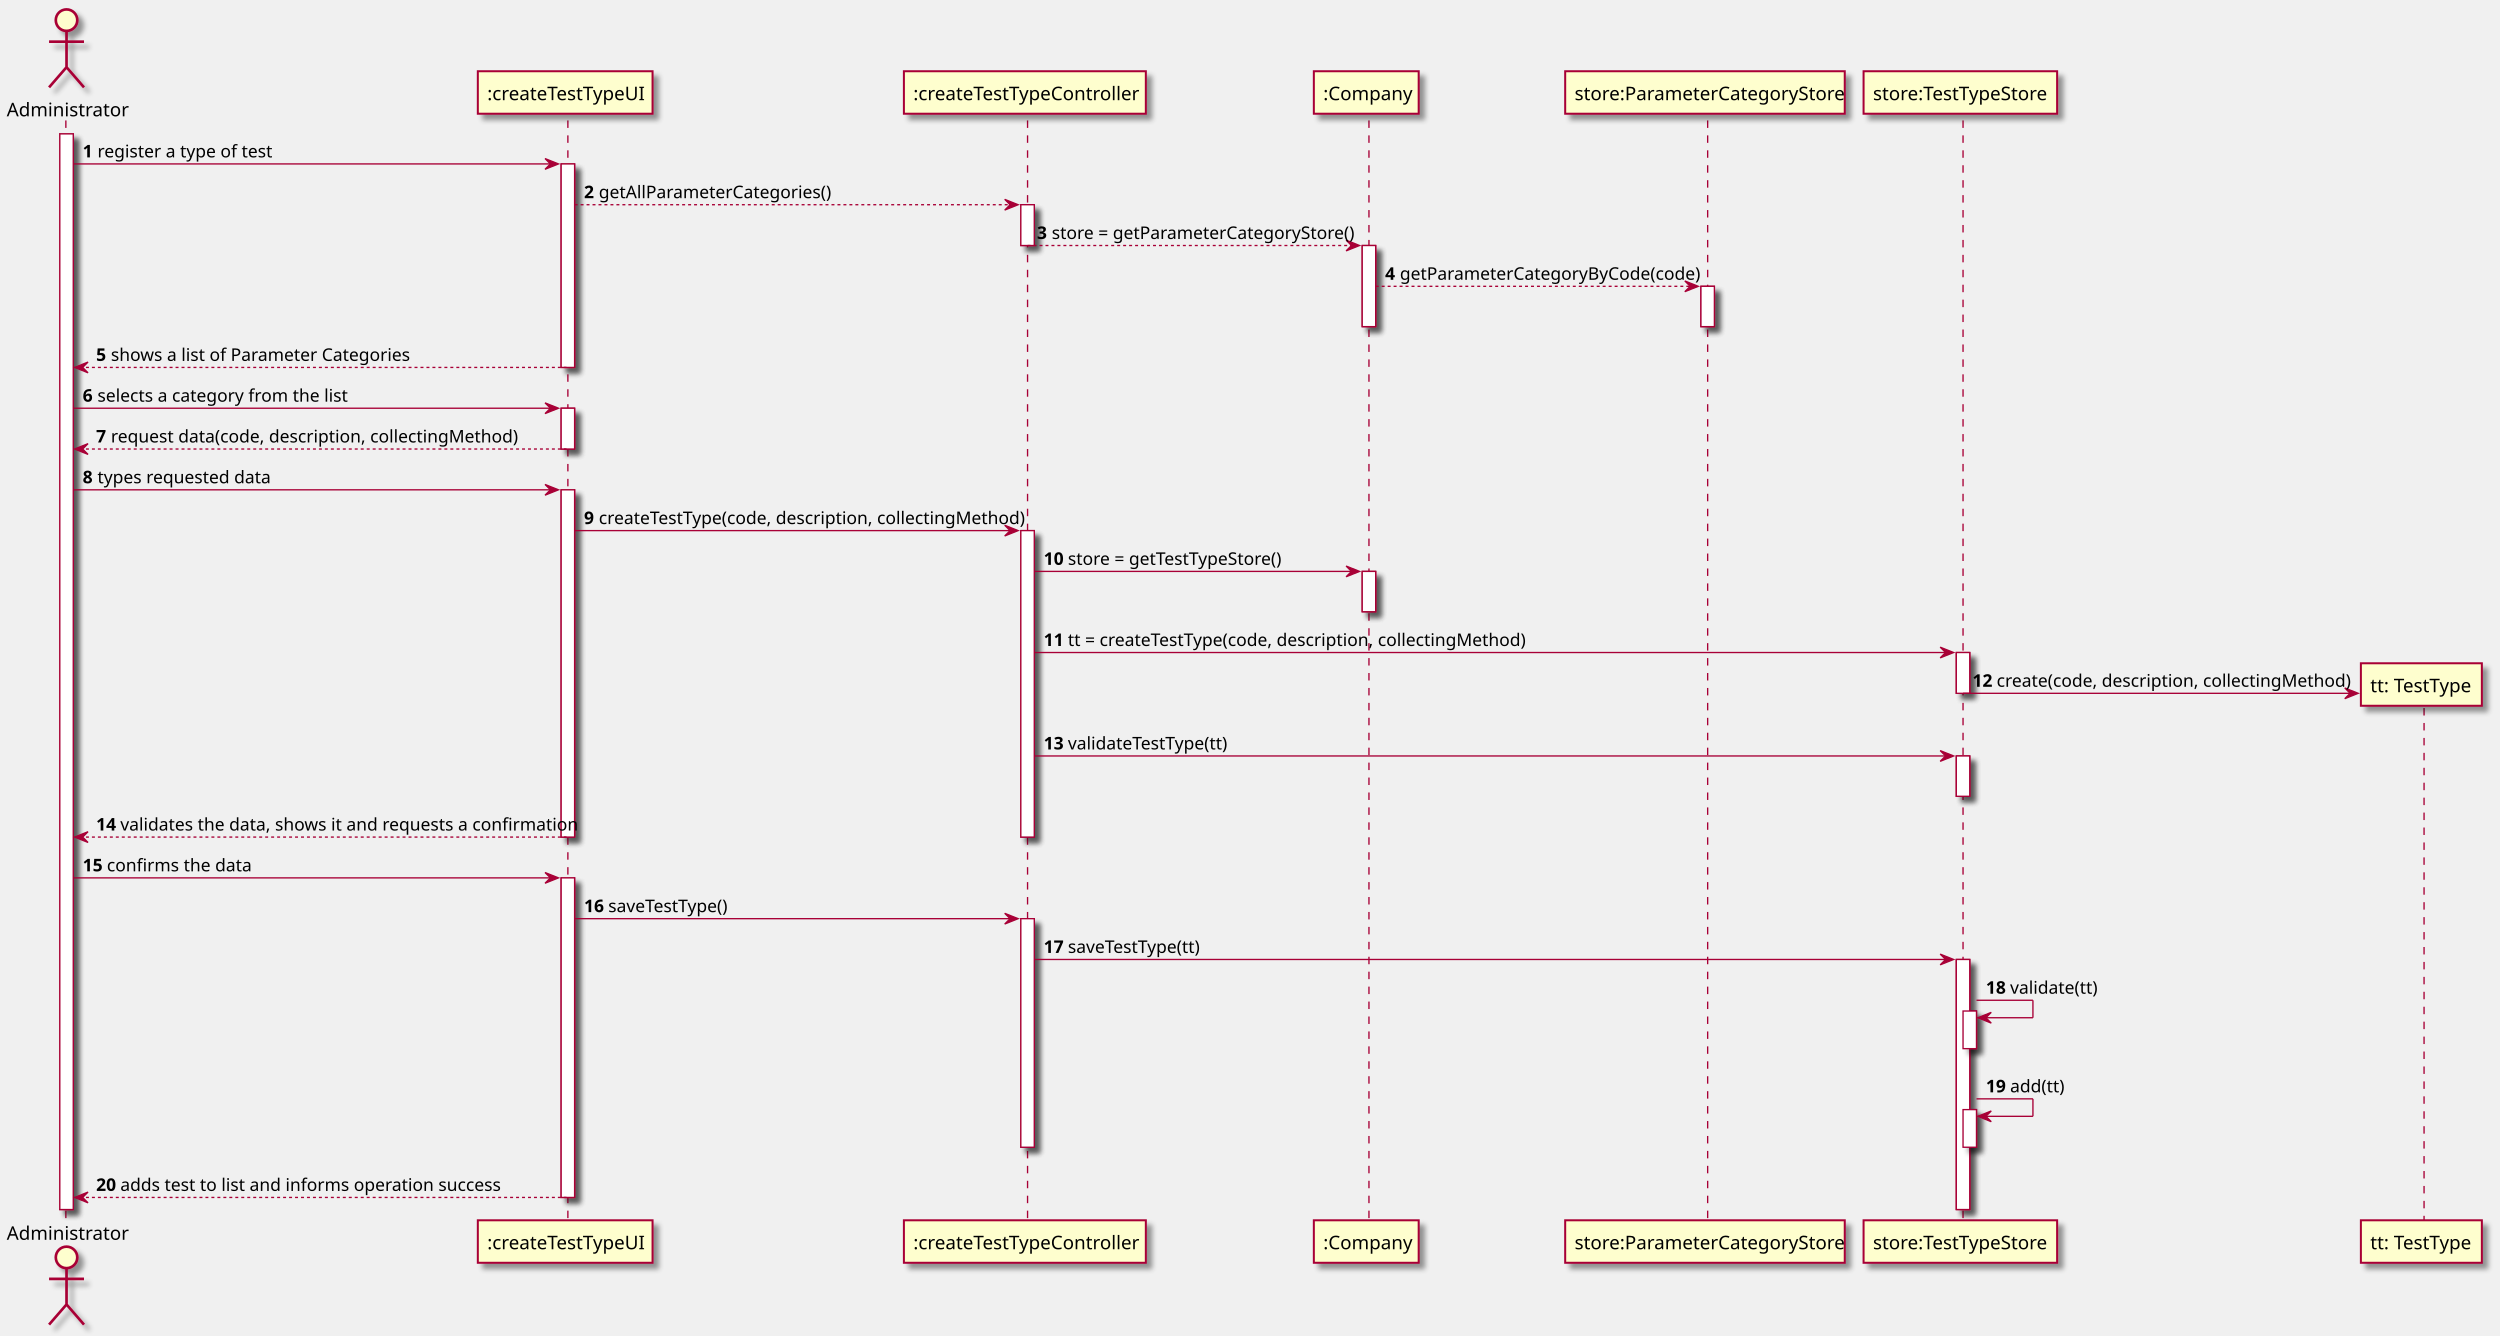
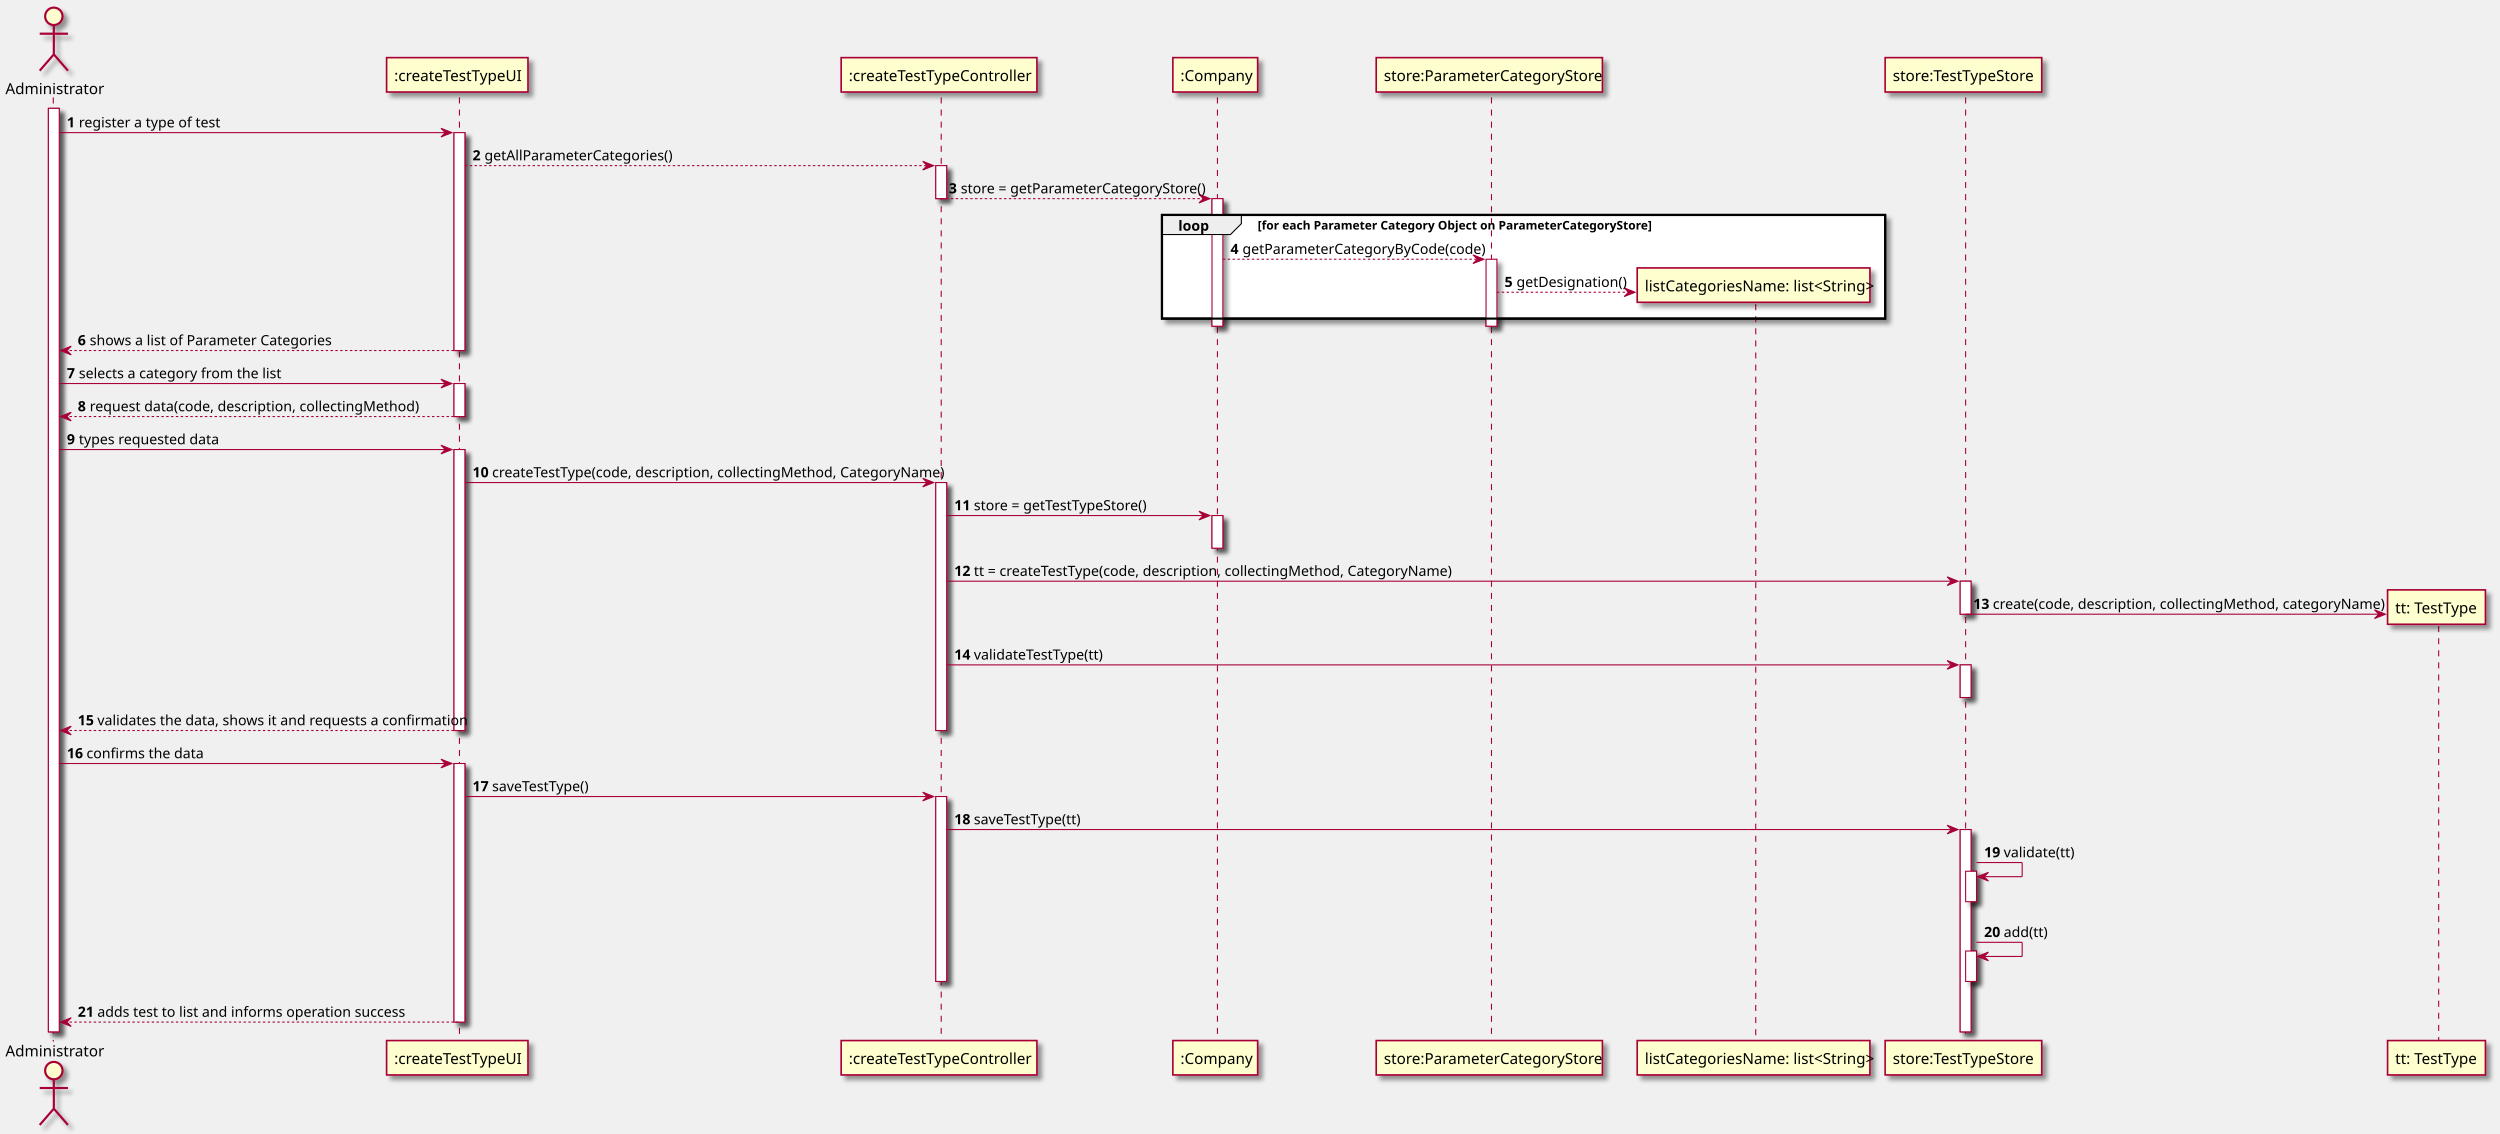
- <svg xmlns="http://www.w3.org/2000/svg" contentScriptType="application/ecmascript" contentStyleType="text/css" height="894.6px" preserveAspectRatio="none" style="width:1674px;height:894px;" version="1.1" viewBox="0 0 1674 894" width="1674px" zoomAndPan="magnify">
+ <svg xmlns="http://www.w3.org/2000/svg" contentScriptType="application/ecmascript" contentStyleType="text/css" height="938.7px" preserveAspectRatio="none" style="width:2069px;height:938px;" version="1.1" viewBox="0 0 2069 938" width="2069.1px" zoomAndPan="magnify">
  <defs>
-     <filter height="300%" id="f1lamy1l7gx9t" width="300%" x="-1" y="-1">
+     <filter height="300%" id="fwveb4kwh29d7" width="300%" x="-1" y="-1">
      <feGaussianBlur result="blurOut" stdDeviation="1.8" />
      <feColorMatrix in="blurOut" result="blurOut2" type="matrix" values="0 0 0 0 0 0 0 0 0 0 0 0 0 0 0 0 0 0 .4 0" />
      <feOffset dx="3.6" dy="3.6" in="blurOut2" result="blurOut3" />
      <feBlend in="SourceGraphic" in2="blurOut3" mode="normal" />
    </filter>
  </defs>
  <g>
-     <rect fill="#FFFFFF" filter="url(#f1lamy1l7gx9t)" height="720.26" style="stroke:#A80036;stroke-width:0.9;" width="9" x="40.05" y="89.648" />
-     <rect fill="#FFFFFF" filter="url(#f1lamy1l7gx9t)" height="136.266" style="stroke:#A80036;stroke-width:0.9;" width="9" x="375.75" y="109.765" />
-     <rect fill="#FFFFFF" filter="url(#f1lamy1l7gx9t)" height="27.316" style="stroke:#A80036;stroke-width:0.9;" width="9" x="375.75" y="273.347" />
-     <rect fill="#FFFFFF" filter="url(#f1lamy1l7gx9t)" height="232.53" style="stroke:#A80036;stroke-width:0.9;" width="9" x="375.75" y="327.98" />
-     <rect fill="#FFFFFF" filter="url(#f1lamy1l7gx9t)" height="213.982" style="stroke:#A80036;stroke-width:0.9;" width="9" x="375.75" y="587.827" />
-     <rect fill="#FFFFFF" filter="url(#f1lamy1l7gx9t)" height="27.316" style="stroke:#A80036;stroke-width:0.9;" width="9" x="683.55" y="137.081" />
-     <rect fill="#FFFFFF" filter="url(#f1lamy1l7gx9t)" height="205.214" style="stroke:#A80036;stroke-width:0.9;" width="9" x="683.55" y="355.296" />
-     <rect fill="#FFFFFF" filter="url(#f1lamy1l7gx9t)" height="153.049" style="stroke:#A80036;stroke-width:0.9;" width="9" x="683.55" y="615.143" />
-     <rect fill="#FFFFFF" filter="url(#f1lamy1l7gx9t)" height="54.316" style="stroke:#A80036;stroke-width:0.9;" width="9" x="912.15" y="164.398" />
-     <rect fill="#FFFFFF" filter="url(#f1lamy1l7gx9t)" height="27" style="stroke:#A80036;stroke-width:0.9;" width="9" x="912.15" y="382.613" />
-     <rect fill="#FFFFFF" filter="url(#f1lamy1l7gx9t)" height="27" style="stroke:#A80036;stroke-width:0.9;" width="9" x="1138.95" y="191.714" />
-     <rect fill="#FFFFFF" filter="url(#f1lamy1l7gx9t)" height="27.316" style="stroke:#A80036;stroke-width:0.9;" width="9" x="1309.95" y="436.929" />
-     <rect fill="#FFFFFF" filter="url(#f1lamy1l7gx9t)" height="27" style="stroke:#A80036;stroke-width:0.9;" width="9" x="1309.95" y="506.194" />
-     <rect fill="#FFFFFF" filter="url(#f1lamy1l7gx9t)" height="167.449" style="stroke:#A80036;stroke-width:0.9;" width="9" x="1309.95" y="642.459" />
-     <rect fill="#FFFFFF" filter="url(#f1lamy1l7gx9t)" height="25.2" style="stroke:#A80036;stroke-width:0.9;" width="9" x="1314.45" y="676.976" />
-     <rect fill="#FFFFFF" filter="url(#f1lamy1l7gx9t)" height="25.2" style="stroke:#A80036;stroke-width:0.9;" width="9" x="1314.45" y="742.992" />
-     <line style="stroke:#A80036;stroke-width:0.9;stroke-dasharray:5.0,5.0;" x1="44.1" x2="44.1" y1="80.648" y2="818.009" />
-     <line style="stroke:#A80036;stroke-width:0.9;stroke-dasharray:5.0,5.0;" x1="380.25" x2="380.25" y1="80.648" y2="818.009" />
-     <line style="stroke:#A80036;stroke-width:0.9;stroke-dasharray:5.0,5.0;" x1="688.05" x2="688.05" y1="80.648" y2="818.009" />
-     <line style="stroke:#A80036;stroke-width:0.9;stroke-dasharray:5.0,5.0;" x1="916.65" x2="916.65" y1="80.648" y2="818.009" />
-     <line style="stroke:#A80036;stroke-width:0.9;stroke-dasharray:5.0,5.0;" x1="1143.45" x2="1143.45" y1="80.648" y2="818.009" />
-     <line style="stroke:#A80036;stroke-width:0.9;stroke-dasharray:5.0,5.0;" x1="1314.45" x2="1314.45" y1="80.648" y2="818.009" />
-     <line style="stroke:#A80036;stroke-width:0.9;stroke-dasharray:5.0,5.0;" x1="1623.15" x2="1623.15" y1="474.103" y2="818.009" />
+     <rect fill="#FFFFFF" filter="url(#fwveb4kwh29d7)" height="764.325" style="stroke:#A80036;stroke-width:0.9;" width="9" x="40.05" y="89.648" />
+     <rect fill="#FFFFFF" filter="url(#fwveb4kwh29d7)" height="180.331" style="stroke:#A80036;stroke-width:0.9;" width="9" x="375.75" y="109.765" />
+     <rect fill="#FFFFFF" filter="url(#fwveb4kwh29d7)" height="27.316" style="stroke:#A80036;stroke-width:0.9;" width="9" x="375.75" y="317.412" />
+     <rect fill="#FFFFFF" filter="url(#fwveb4kwh29d7)" height="232.53" style="stroke:#A80036;stroke-width:0.9;" width="9" x="375.75" y="372.045" />
+     <rect fill="#FFFFFF" filter="url(#fwveb4kwh29d7)" height="213.982" style="stroke:#A80036;stroke-width:0.9;" width="9" x="375.75" y="631.891" />
+     <rect fill="#FFFFFF" filter="url(#fwveb4kwh29d7)" height="27.316" style="stroke:#A80036;stroke-width:0.9;" width="9" x="774.45" y="137.081" />
+     <rect fill="#FFFFFF" filter="url(#fwveb4kwh29d7)" height="205.214" style="stroke:#A80036;stroke-width:0.9;" width="9" x="774.45" y="399.361" />
+     <rect fill="#FFFFFF" filter="url(#fwveb4kwh29d7)" height="153.049" style="stroke:#A80036;stroke-width:0.9;" width="9" x="774.45" y="659.208" />
+     <rect fill="#FFFFFF" filter="url(#fwveb4kwh29d7)" height="105.581" style="stroke:#A80036;stroke-width:0.9;" width="9" x="1003.05" y="164.398" />
+     <rect fill="#FFFFFF" filter="url(#fwveb4kwh29d7)" height="27" style="stroke:#A80036;stroke-width:0.9;" width="9" x="1003.05" y="426.677" />
+     <rect fill="#FFFFFF" filter="url(#fwveb4kwh29d7)" height="55.448" style="stroke:#A80036;stroke-width:0.9;" width="9" x="1229.85" y="214.53" />
+     <rect fill="#FFFFFF" filter="url(#fwveb4kwh29d7)" height="27.316" style="stroke:#A80036;stroke-width:0.9;" width="9" x="1622.25" y="480.994" />
+     <rect fill="#FFFFFF" filter="url(#fwveb4kwh29d7)" height="27" style="stroke:#A80036;stroke-width:0.9;" width="9" x="1622.25" y="550.259" />
+     <rect fill="#FFFFFF" filter="url(#fwveb4kwh29d7)" height="167.449" style="stroke:#A80036;stroke-width:0.9;" width="9" x="1622.25" y="686.524" />
+     <rect fill="#FFFFFF" filter="url(#fwveb4kwh29d7)" height="25.2" style="stroke:#A80036;stroke-width:0.9;" width="9" x="1626.75" y="721.041" />
+     <rect fill="#FFFFFF" filter="url(#fwveb4kwh29d7)" height="25.2" style="stroke:#A80036;stroke-width:0.9;" width="9" x="1626.75" y="787.057" />
+     <rect fill="#FFFFFF" filter="url(#fwveb4kwh29d7)" height="85.781" style="stroke:#000000;stroke-width:1.8;" width="598.5" x="961.65" y="177.898" />
+     <line style="stroke:#A80036;stroke-width:0.9;stroke-dasharray:5.0,5.0;" x1="44.1" x2="44.1" y1="80.648" y2="862.073" />
+     <line style="stroke:#A80036;stroke-width:0.9;stroke-dasharray:5.0,5.0;" x1="380.25" x2="380.25" y1="80.648" y2="862.073" />
+     <line style="stroke:#A80036;stroke-width:0.9;stroke-dasharray:5.0,5.0;" x1="778.95" x2="778.95" y1="80.648" y2="862.073" />
+     <line style="stroke:#A80036;stroke-width:0.9;stroke-dasharray:5.0,5.0;" x1="1007.55" x2="1007.55" y1="80.648" y2="862.073" />
+     <line style="stroke:#A80036;stroke-width:0.9;stroke-dasharray:5.0,5.0;" x1="1234.35" x2="1234.35" y1="80.648" y2="862.073" />
+     <line style="stroke:#A80036;stroke-width:0.9;stroke-dasharray:5.0,5.0;" x1="1453.05" x2="1453.05" y1="251.705" y2="862.073" />
+     <line style="stroke:#A80036;stroke-width:0.9;stroke-dasharray:5.0,5.0;" x1="1626.75" x2="1626.75" y1="80.648" y2="862.073" />
+     <line style="stroke:#A80036;stroke-width:0.9;stroke-dasharray:5.0,5.0;" x1="2018.25" x2="2018.25" y1="518.168" y2="862.073" />
    <text fill="#000000" font-family="sans-serif" font-size="12.6" lengthAdjust="spacing" textLength="74.7" x="4.5" y="77.88">Administrator</text>
-     <ellipse cx="44.55" cy="13.5" fill="#FEFECE" filter="url(#f1lamy1l7gx9t)" rx="7.2" ry="7.2" style="stroke:#A80036;stroke-width:1.8;" />
-     <path d="M44.55,20.7 L44.55,45 M32.85,27.9 L56.25,27.9 M44.55,45 L32.85,58.5 M44.55,45 L56.25,58.5 " fill="none" filter="url(#f1lamy1l7gx9t)" style="stroke:#A80036;stroke-width:1.8;" />
-     <text fill="#000000" font-family="sans-serif" font-size="12.6" lengthAdjust="spacing" textLength="74.7" x="4.5" y="830.188">Administrator</text>
-     <ellipse cx="44.55" cy="841.957" fill="#FEFECE" filter="url(#f1lamy1l7gx9t)" rx="7.2" ry="7.2" style="stroke:#A80036;stroke-width:1.8;" />
-     <path d="M44.55,849.157 L44.55,873.457 M32.85,856.357 L56.25,856.357 M44.55,873.457 L32.85,886.957 M44.55,873.457 L56.25,886.957 " fill="none" filter="url(#f1lamy1l7gx9t)" style="stroke:#A80036;stroke-width:1.8;" />
-     <rect fill="#FEFECE" filter="url(#f1lamy1l7gx9t)" height="28.448" style="stroke:#A80036;stroke-width:1.35;" width="117" x="319.95" y="47.7" />
+     <ellipse cx="44.55" cy="13.5" fill="#FEFECE" filter="url(#fwveb4kwh29d7)" rx="7.2" ry="7.2" style="stroke:#A80036;stroke-width:1.8;" />
+     <path d="M44.55,20.7 L44.55,45 M32.85,27.9 L56.25,27.9 M44.55,45 L32.85,58.5 M44.55,45 L56.25,58.5 " fill="none" filter="url(#fwveb4kwh29d7)" style="stroke:#A80036;stroke-width:1.8;" />
+     <text fill="#000000" font-family="sans-serif" font-size="12.6" lengthAdjust="spacing" textLength="74.7" x="4.5" y="874.253">Administrator</text>
+     <ellipse cx="44.55" cy="886.022" fill="#FEFECE" filter="url(#fwveb4kwh29d7)" rx="7.2" ry="7.2" style="stroke:#A80036;stroke-width:1.8;" />
+     <path d="M44.55,893.222 L44.55,917.522 M32.85,900.422 L56.25,900.422 M44.55,917.522 L32.85,931.022 M44.55,917.522 L56.25,931.022 " fill="none" filter="url(#fwveb4kwh29d7)" style="stroke:#A80036;stroke-width:1.8;" />
+     <rect fill="#FEFECE" filter="url(#fwveb4kwh29d7)" height="28.448" style="stroke:#A80036;stroke-width:1.35;" width="117" x="319.95" y="47.7" />
    <text fill="#000000" font-family="sans-serif" font-size="12.6" lengthAdjust="spacing" textLength="104.4" x="326.25" y="67.08">:createTestTypeUI</text>
-     <rect fill="#FEFECE" filter="url(#f1lamy1l7gx9t)" height="28.448" style="stroke:#A80036;stroke-width:1.35;" width="117" x="319.95" y="817.109" />
-     <text fill="#000000" font-family="sans-serif" font-size="12.6" lengthAdjust="spacing" textLength="104.4" x="326.25" y="836.489">:createTestTypeUI</text>
-     <rect fill="#FEFECE" filter="url(#f1lamy1l7gx9t)" height="28.448" style="stroke:#A80036;stroke-width:1.35;" width="162" x="605.25" y="47.7" />
-     <text fill="#000000" font-family="sans-serif" font-size="12.6" lengthAdjust="spacing" textLength="149.4" x="611.55" y="67.08">:createTestTypeController</text>
-     <rect fill="#FEFECE" filter="url(#f1lamy1l7gx9t)" height="28.448" style="stroke:#A80036;stroke-width:1.35;" width="162" x="605.25" y="817.109" />
-     <text fill="#000000" font-family="sans-serif" font-size="12.6" lengthAdjust="spacing" textLength="149.4" x="611.55" y="836.489">:createTestTypeController</text>
-     <rect fill="#FEFECE" filter="url(#f1lamy1l7gx9t)" height="28.448" style="stroke:#A80036;stroke-width:1.35;" width="70.2" x="879.75" y="47.7" />
-     <text fill="#000000" font-family="sans-serif" font-size="12.6" lengthAdjust="spacing" textLength="57.6" x="886.05" y="67.08">:Company</text>
-     <rect fill="#FEFECE" filter="url(#f1lamy1l7gx9t)" height="28.448" style="stroke:#A80036;stroke-width:1.35;" width="70.2" x="879.75" y="817.109" />
-     <text fill="#000000" font-family="sans-serif" font-size="12.6" lengthAdjust="spacing" textLength="57.6" x="886.05" y="836.489">:Company</text>
-     <rect fill="#FEFECE" filter="url(#f1lamy1l7gx9t)" height="28.448" style="stroke:#A80036;stroke-width:1.35;" width="187.2" x="1048.05" y="47.7" />
-     <text fill="#000000" font-family="sans-serif" font-size="12.6" lengthAdjust="spacing" textLength="174.6" x="1054.35" y="67.08">store:ParameterCategoryStore</text>
-     <rect fill="#FEFECE" filter="url(#f1lamy1l7gx9t)" height="28.448" style="stroke:#A80036;stroke-width:1.35;" width="187.2" x="1048.05" y="817.109" />
-     <text fill="#000000" font-family="sans-serif" font-size="12.6" lengthAdjust="spacing" textLength="174.6" x="1054.35" y="836.489">store:ParameterCategoryStore</text>
-     <rect fill="#FEFECE" filter="url(#f1lamy1l7gx9t)" height="28.448" style="stroke:#A80036;stroke-width:1.35;" width="129.6" x="1247.85" y="47.7" />
-     <text fill="#000000" font-family="sans-serif" font-size="12.6" lengthAdjust="spacing" textLength="117" x="1254.15" y="67.08">store:TestTypeStore</text>
-     <rect fill="#FEFECE" filter="url(#f1lamy1l7gx9t)" height="28.448" style="stroke:#A80036;stroke-width:1.35;" width="129.6" x="1247.85" y="817.109" />
-     <text fill="#000000" font-family="sans-serif" font-size="12.6" lengthAdjust="spacing" textLength="117" x="1254.15" y="836.489">store:TestTypeStore</text>
-     <rect fill="#FEFECE" filter="url(#f1lamy1l7gx9t)" height="28.448" style="stroke:#A80036;stroke-width:1.35;" width="81" x="1580.85" y="817.109" />
-     <text fill="#000000" font-family="sans-serif" font-size="12.6" lengthAdjust="spacing" textLength="68.4" x="1587.15" y="836.489">tt: TestType</text>
-     <rect fill="#FFFFFF" filter="url(#f1lamy1l7gx9t)" height="720.26" style="stroke:#A80036;stroke-width:0.9;" width="9" x="40.05" y="89.648" />
-     <rect fill="#FFFFFF" filter="url(#f1lamy1l7gx9t)" height="136.266" style="stroke:#A80036;stroke-width:0.9;" width="9" x="375.75" y="109.765" />
-     <rect fill="#FFFFFF" filter="url(#f1lamy1l7gx9t)" height="27.316" style="stroke:#A80036;stroke-width:0.9;" width="9" x="375.75" y="273.347" />
-     <rect fill="#FFFFFF" filter="url(#f1lamy1l7gx9t)" height="232.53" style="stroke:#A80036;stroke-width:0.9;" width="9" x="375.75" y="327.98" />
-     <rect fill="#FFFFFF" filter="url(#f1lamy1l7gx9t)" height="213.982" style="stroke:#A80036;stroke-width:0.9;" width="9" x="375.75" y="587.827" />
-     <rect fill="#FFFFFF" filter="url(#f1lamy1l7gx9t)" height="27.316" style="stroke:#A80036;stroke-width:0.9;" width="9" x="683.55" y="137.081" />
-     <rect fill="#FFFFFF" filter="url(#f1lamy1l7gx9t)" height="205.214" style="stroke:#A80036;stroke-width:0.9;" width="9" x="683.55" y="355.296" />
-     <rect fill="#FFFFFF" filter="url(#f1lamy1l7gx9t)" height="153.049" style="stroke:#A80036;stroke-width:0.9;" width="9" x="683.55" y="615.143" />
-     <rect fill="#FFFFFF" filter="url(#f1lamy1l7gx9t)" height="54.316" style="stroke:#A80036;stroke-width:0.9;" width="9" x="912.15" y="164.398" />
-     <rect fill="#FFFFFF" filter="url(#f1lamy1l7gx9t)" height="27" style="stroke:#A80036;stroke-width:0.9;" width="9" x="912.15" y="382.613" />
-     <rect fill="#FFFFFF" filter="url(#f1lamy1l7gx9t)" height="27" style="stroke:#A80036;stroke-width:0.9;" width="9" x="1138.95" y="191.714" />
-     <rect fill="#FFFFFF" filter="url(#f1lamy1l7gx9t)" height="27.316" style="stroke:#A80036;stroke-width:0.9;" width="9" x="1309.95" y="436.929" />
-     <rect fill="#FFFFFF" filter="url(#f1lamy1l7gx9t)" height="27" style="stroke:#A80036;stroke-width:0.9;" width="9" x="1309.95" y="506.194" />
-     <rect fill="#FFFFFF" filter="url(#f1lamy1l7gx9t)" height="167.449" style="stroke:#A80036;stroke-width:0.9;" width="9" x="1309.95" y="642.459" />
-     <rect fill="#FFFFFF" filter="url(#f1lamy1l7gx9t)" height="25.2" style="stroke:#A80036;stroke-width:0.9;" width="9" x="1314.45" y="676.976" />
-     <rect fill="#FFFFFF" filter="url(#f1lamy1l7gx9t)" height="25.2" style="stroke:#A80036;stroke-width:0.9;" width="9" x="1314.45" y="742.992" />
+     <rect fill="#FEFECE" filter="url(#fwveb4kwh29d7)" height="28.448" style="stroke:#A80036;stroke-width:1.35;" width="117" x="319.95" y="861.173" />
+     <text fill="#000000" font-family="sans-serif" font-size="12.6" lengthAdjust="spacing" textLength="104.4" x="326.25" y="880.553">:createTestTypeUI</text>
+     <rect fill="#FEFECE" filter="url(#fwveb4kwh29d7)" height="28.448" style="stroke:#A80036;stroke-width:1.35;" width="162" x="696.15" y="47.7" />
+     <text fill="#000000" font-family="sans-serif" font-size="12.6" lengthAdjust="spacing" textLength="149.4" x="702.45" y="67.08">:createTestTypeController</text>
+     <rect fill="#FEFECE" filter="url(#fwveb4kwh29d7)" height="28.448" style="stroke:#A80036;stroke-width:1.35;" width="162" x="696.15" y="861.173" />
+     <text fill="#000000" font-family="sans-serif" font-size="12.6" lengthAdjust="spacing" textLength="149.4" x="702.45" y="880.553">:createTestTypeController</text>
+     <rect fill="#FEFECE" filter="url(#fwveb4kwh29d7)" height="28.448" style="stroke:#A80036;stroke-width:1.35;" width="70.2" x="970.65" y="47.7" />
+     <text fill="#000000" font-family="sans-serif" font-size="12.6" lengthAdjust="spacing" textLength="57.6" x="976.95" y="67.08">:Company</text>
+     <rect fill="#FEFECE" filter="url(#fwveb4kwh29d7)" height="28.448" style="stroke:#A80036;stroke-width:1.35;" width="70.2" x="970.65" y="861.173" />
+     <text fill="#000000" font-family="sans-serif" font-size="12.6" lengthAdjust="spacing" textLength="57.6" x="976.95" y="880.553">:Company</text>
+     <rect fill="#FEFECE" filter="url(#fwveb4kwh29d7)" height="28.448" style="stroke:#A80036;stroke-width:1.35;" width="187.2" x="1138.95" y="47.7" />
+     <text fill="#000000" font-family="sans-serif" font-size="12.6" lengthAdjust="spacing" textLength="174.6" x="1145.25" y="67.08">store:ParameterCategoryStore</text>
+     <rect fill="#FEFECE" filter="url(#fwveb4kwh29d7)" height="28.448" style="stroke:#A80036;stroke-width:1.35;" width="187.2" x="1138.95" y="861.173" />
+     <text fill="#000000" font-family="sans-serif" font-size="12.6" lengthAdjust="spacing" textLength="174.6" x="1145.25" y="880.553">store:ParameterCategoryStore</text>
+     <rect fill="#FEFECE" filter="url(#fwveb4kwh29d7)" height="28.448" style="stroke:#A80036;stroke-width:1.35;" width="192.6" x="1354.95" y="861.173" />
+     <text fill="#000000" font-family="sans-serif" font-size="12.6" lengthAdjust="spacing" textLength="180" x="1361.25" y="880.553">listCategoriesName: list&lt;String&gt;</text>
+     <rect fill="#FEFECE" filter="url(#fwveb4kwh29d7)" height="28.448" style="stroke:#A80036;stroke-width:1.35;" width="129.6" x="1560.15" y="47.7" />
+     <text fill="#000000" font-family="sans-serif" font-size="12.6" lengthAdjust="spacing" textLength="117" x="1566.45" y="67.08">store:TestTypeStore</text>
+     <rect fill="#FEFECE" filter="url(#fwveb4kwh29d7)" height="28.448" style="stroke:#A80036;stroke-width:1.35;" width="129.6" x="1560.15" y="861.173" />
+     <text fill="#000000" font-family="sans-serif" font-size="12.6" lengthAdjust="spacing" textLength="117" x="1566.45" y="880.553">store:TestTypeStore</text>
+     <rect fill="#FEFECE" filter="url(#fwveb4kwh29d7)" height="28.448" style="stroke:#A80036;stroke-width:1.35;" width="81" x="1975.95" y="861.173" />
+     <text fill="#000000" font-family="sans-serif" font-size="12.6" lengthAdjust="spacing" textLength="68.4" x="1982.25" y="880.553">tt: TestType</text>
+     <rect fill="#FFFFFF" filter="url(#fwveb4kwh29d7)" height="764.325" style="stroke:#A80036;stroke-width:0.9;" width="9" x="40.05" y="89.648" />
+     <rect fill="#FFFFFF" filter="url(#fwveb4kwh29d7)" height="180.331" style="stroke:#A80036;stroke-width:0.9;" width="9" x="375.75" y="109.765" />
+     <rect fill="#FFFFFF" filter="url(#fwveb4kwh29d7)" height="27.316" style="stroke:#A80036;stroke-width:0.9;" width="9" x="375.75" y="317.412" />
+     <rect fill="#FFFFFF" filter="url(#fwveb4kwh29d7)" height="232.53" style="stroke:#A80036;stroke-width:0.9;" width="9" x="375.75" y="372.045" />
+     <rect fill="#FFFFFF" filter="url(#fwveb4kwh29d7)" height="213.982" style="stroke:#A80036;stroke-width:0.9;" width="9" x="375.75" y="631.891" />
+     <rect fill="#FFFFFF" filter="url(#fwveb4kwh29d7)" height="27.316" style="stroke:#A80036;stroke-width:0.9;" width="9" x="774.45" y="137.081" />
+     <rect fill="#FFFFFF" filter="url(#fwveb4kwh29d7)" height="205.214" style="stroke:#A80036;stroke-width:0.9;" width="9" x="774.45" y="399.361" />
+     <rect fill="#FFFFFF" filter="url(#fwveb4kwh29d7)" height="153.049" style="stroke:#A80036;stroke-width:0.9;" width="9" x="774.45" y="659.208" />
+     <rect fill="#FFFFFF" filter="url(#fwveb4kwh29d7)" height="105.581" style="stroke:#A80036;stroke-width:0.9;" width="9" x="1003.05" y="164.398" />
+     <rect fill="#FFFFFF" filter="url(#fwveb4kwh29d7)" height="27" style="stroke:#A80036;stroke-width:0.9;" width="9" x="1003.05" y="426.677" />
+     <rect fill="#FFFFFF" filter="url(#fwveb4kwh29d7)" height="55.448" style="stroke:#A80036;stroke-width:0.9;" width="9" x="1229.85" y="214.53" />
+     <rect fill="#FFFFFF" filter="url(#fwveb4kwh29d7)" height="27.316" style="stroke:#A80036;stroke-width:0.9;" width="9" x="1622.25" y="480.994" />
+     <rect fill="#FFFFFF" filter="url(#fwveb4kwh29d7)" height="27" style="stroke:#A80036;stroke-width:0.9;" width="9" x="1622.25" y="550.259" />
+     <rect fill="#FFFFFF" filter="url(#fwveb4kwh29d7)" height="167.449" style="stroke:#A80036;stroke-width:0.9;" width="9" x="1622.25" y="686.524" />
+     <rect fill="#FFFFFF" filter="url(#fwveb4kwh29d7)" height="25.2" style="stroke:#A80036;stroke-width:0.9;" width="9" x="1626.75" y="721.041" />
+     <rect fill="#FFFFFF" filter="url(#fwveb4kwh29d7)" height="25.2" style="stroke:#A80036;stroke-width:0.9;" width="9" x="1626.75" y="787.057" />
    <polygon fill="#A80036" points="364.95,106.165,373.95,109.765,364.95,113.365,368.55,109.765" style="stroke:#A80036;stroke-width:0.9;" />
    <line style="stroke:#A80036;stroke-width:0.9;" x1="49.05" x2="370.35" y1="109.765" y2="109.765" />
    <text fill="#000000" font-family="sans-serif" font-size="11.7" font-weight="bold" lengthAdjust="spacing" textLength="6.3" x="55.35" y="105.394">1</text>
    <text fill="#000000" font-family="sans-serif" font-size="11.7" lengthAdjust="spacing" textLength="110.7" x="65.25" y="105.394">register a type of test</text>
-     <polygon fill="#A80036" points="672.75,133.481,681.75,137.081,672.75,140.681,676.35,137.081" style="stroke:#A80036;stroke-width:0.9;" />
-     <line style="stroke:#A80036;stroke-width:0.9;stroke-dasharray:2.0,2.0;" x1="384.75" x2="678.15" y1="137.081" y2="137.081" />
+     <polygon fill="#A80036" points="763.65,133.481,772.65,137.081,763.65,140.681,767.25,137.081" style="stroke:#A80036;stroke-width:0.9;" />
+     <line style="stroke:#A80036;stroke-width:0.9;stroke-dasharray:2.0,2.0;" x1="384.75" x2="769.05" y1="137.081" y2="137.081" />
    <text fill="#000000" font-family="sans-serif" font-size="11.7" font-weight="bold" lengthAdjust="spacing" textLength="6.3" x="391.05" y="132.71">2</text>
    <text fill="#000000" font-family="sans-serif" font-size="11.7" lengthAdjust="spacing" textLength="146.7" x="400.95" y="132.71">getAllParameterCategories()</text>
-     <polygon fill="#A80036" points="901.35,160.798,910.35,164.398,901.35,167.998,904.95,164.398" style="stroke:#A80036;stroke-width:0.9;" />
-     <line style="stroke:#A80036;stroke-width:0.9;stroke-dasharray:2.0,2.0;" x1="688.05" x2="906.75" y1="164.398" y2="164.398" />
-     <text fill="#000000" font-family="sans-serif" font-size="11.7" font-weight="bold" lengthAdjust="spacing" textLength="6.3" x="694.35" y="160.027">3</text>
-     <text fill="#000000" font-family="sans-serif" font-size="11.7" lengthAdjust="spacing" textLength="192.6" x="704.25" y="160.027">store = getParameterCategoryStore()</text>
-     <polygon fill="#A80036" points="1128.15,188.114,1137.15,191.714,1128.15,195.314,1131.75,191.714" style="stroke:#A80036;stroke-width:0.9;" />
-     <line style="stroke:#A80036;stroke-width:0.9;stroke-dasharray:2.0,2.0;" x1="921.15" x2="1133.55" y1="191.714" y2="191.714" />
-     <text fill="#000000" font-family="sans-serif" font-size="11.7" font-weight="bold" lengthAdjust="spacing" textLength="6.3" x="927.45" y="187.343">4</text>
-     <text fill="#000000" font-family="sans-serif" font-size="11.7" lengthAdjust="spacing" textLength="190.8" x="937.35" y="187.343">getParameterCategoryByCode(code)</text>
-     <polygon fill="#A80036" points="58.95,242.43,49.95,246.03,58.95,249.631,55.35,246.03" style="stroke:#A80036;stroke-width:0.9;" />
-     <line style="stroke:#A80036;stroke-width:0.9;stroke-dasharray:2.0,2.0;" x1="53.55" x2="379.35" y1="246.03" y2="246.03" />
-     <text fill="#000000" font-family="sans-serif" font-size="11.7" font-weight="bold" lengthAdjust="spacing" textLength="6.3" x="64.35" y="241.66">5</text>
-     <text fill="#000000" font-family="sans-serif" font-size="11.7" lengthAdjust="spacing" textLength="191.7" x="74.25" y="241.66">shows a list of Parameter Categories</text>
-     <polygon fill="#A80036" points="364.95,269.747,373.95,273.347,364.95,276.947,368.55,273.347" style="stroke:#A80036;stroke-width:0.9;" />
-     <line style="stroke:#A80036;stroke-width:0.9;" x1="49.05" x2="370.35" y1="273.347" y2="273.347" />
-     <text fill="#000000" font-family="sans-serif" font-size="11.7" font-weight="bold" lengthAdjust="spacing" textLength="6.3" x="55.35" y="268.976">6</text>
-     <text fill="#000000" font-family="sans-serif" font-size="11.7" lengthAdjust="spacing" textLength="161.1" x="65.25" y="268.976">selects a category from the list</text>
-     <polygon fill="#A80036" points="58.95,297.063,49.95,300.663,58.95,304.263,55.35,300.663" style="stroke:#A80036;stroke-width:0.9;" />
-     <line style="stroke:#A80036;stroke-width:0.9;stroke-dasharray:2.0,2.0;" x1="53.55" x2="379.35" y1="300.663" y2="300.663" />
-     <text fill="#000000" font-family="sans-serif" font-size="11.7" font-weight="bold" lengthAdjust="spacing" textLength="6.3" x="64.35" y="296.293">7</text>
-     <text fill="#000000" font-family="sans-serif" font-size="11.7" lengthAdjust="spacing" textLength="256.5" x="74.25" y="296.293">request data(code, description, collectingMethod)</text>
-     <polygon fill="#A80036" points="364.95,324.38,373.95,327.98,364.95,331.58,368.55,327.98" style="stroke:#A80036;stroke-width:0.9;" />
-     <line style="stroke:#A80036;stroke-width:0.9;" x1="49.05" x2="370.35" y1="327.98" y2="327.98" />
-     <text fill="#000000" font-family="sans-serif" font-size="11.7" font-weight="bold" lengthAdjust="spacing" textLength="6.3" x="55.35" y="323.609">8</text>
-     <text fill="#000000" font-family="sans-serif" font-size="11.7" lengthAdjust="spacing" textLength="109.8" x="65.25" y="323.609">types requested data</text>
-     <polygon fill="#A80036" points="672.75,351.696,681.75,355.296,672.75,358.896,676.35,355.296" style="stroke:#A80036;stroke-width:0.9;" />
-     <line style="stroke:#A80036;stroke-width:0.9;" x1="384.75" x2="678.15" y1="355.296" y2="355.296" />
-     <text fill="#000000" font-family="sans-serif" font-size="11.7" font-weight="bold" lengthAdjust="spacing" textLength="6.3" x="391.05" y="350.925">9</text>
-     <text fill="#000000" font-family="sans-serif" font-size="11.7" lengthAdjust="spacing" textLength="271.8" x="400.95" y="350.925">createTestType(code, description, collectingMethod)</text>
-     <polygon fill="#A80036" points="901.35,379.012,910.35,382.613,901.35,386.212,904.95,382.613" style="stroke:#A80036;stroke-width:0.9;" />
-     <line style="stroke:#A80036;stroke-width:0.9;" x1="692.55" x2="906.75" y1="382.613" y2="382.613" />
-     <text fill="#000000" font-family="sans-serif" font-size="11.7" font-weight="bold" lengthAdjust="spacing" textLength="12.6" x="698.85" y="378.242">10</text>
-     <text fill="#000000" font-family="sans-serif" font-size="11.7" lengthAdjust="spacing" textLength="139.5" x="715.05" y="378.242">store = getTestTypeStore()</text>
-     <polygon fill="#A80036" points="1299.15,433.329,1308.15,436.929,1299.15,440.529,1302.75,436.929" style="stroke:#A80036;stroke-width:0.9;" />
-     <line style="stroke:#A80036;stroke-width:0.9;" x1="692.55" x2="1304.55" y1="436.929" y2="436.929" />
-     <text fill="#000000" font-family="sans-serif" font-size="11.7" font-weight="bold" lengthAdjust="spacing" textLength="12.6" x="698.85" y="432.558">11</text>
-     <text fill="#000000" font-family="sans-serif" font-size="11.7" lengthAdjust="spacing" textLength="293.4" x="715.05" y="432.558">tt = createTestType(code, description, collectingMethod)</text>
-     <polygon fill="#A80036" points="1570.05,460.645,1579.05,464.245,1570.05,467.845,1573.65,464.245" style="stroke:#A80036;stroke-width:0.9;" />
-     <line style="stroke:#A80036;stroke-width:0.9;" x1="1314.45" x2="1575.45" y1="464.245" y2="464.245" />
-     <text fill="#000000" font-family="sans-serif" font-size="11.7" font-weight="bold" lengthAdjust="spacing" textLength="12.6" x="1320.75" y="459.875">12</text>
-     <text fill="#000000" font-family="sans-serif" font-size="11.7" lengthAdjust="spacing" textLength="224.1" x="1336.95" y="459.875">create(code, description, collectingMethod)</text>
-     <rect fill="#FEFECE" filter="url(#f1lamy1l7gx9t)" height="28.448" style="stroke:#A80036;stroke-width:1.35;" width="81" x="1580.85" y="444.129" />
-     <text fill="#000000" font-family="sans-serif" font-size="12.6" lengthAdjust="spacing" textLength="68.4" x="1587.15" y="463.509">tt: TestType</text>
-     <polygon fill="#A80036" points="1299.15,502.594,1308.15,506.194,1299.15,509.794,1302.75,506.194" style="stroke:#A80036;stroke-width:0.9;" />
-     <line style="stroke:#A80036;stroke-width:0.9;" x1="692.55" x2="1304.55" y1="506.194" y2="506.194" />
-     <text fill="#000000" font-family="sans-serif" font-size="11.7" font-weight="bold" lengthAdjust="spacing" textLength="12.6" x="698.85" y="501.823">13</text>
-     <text fill="#000000" font-family="sans-serif" font-size="11.7" lengthAdjust="spacing" textLength="100.8" x="715.05" y="501.823">validateTestType(tt)</text>
-     <polygon fill="#A80036" points="58.95,556.91,49.95,560.51,58.95,564.11,55.35,560.51" style="stroke:#A80036;stroke-width:0.9;" />
-     <line style="stroke:#A80036;stroke-width:0.9;stroke-dasharray:2.0,2.0;" x1="53.55" x2="379.35" y1="560.51" y2="560.51" />
-     <text fill="#000000" font-family="sans-serif" font-size="11.7" font-weight="bold" lengthAdjust="spacing" textLength="12.6" x="64.35" y="556.139">14</text>
-     <text fill="#000000" font-family="sans-serif" font-size="11.7" lengthAdjust="spacing" textLength="288.9" x="80.55" y="556.139">validates the data, shows it and requests a confirmation</text>
-     <polygon fill="#A80036" points="364.95,584.227,373.95,587.827,364.95,591.427,368.55,587.827" style="stroke:#A80036;stroke-width:0.9;" />
-     <line style="stroke:#A80036;stroke-width:0.9;" x1="49.05" x2="370.35" y1="587.827" y2="587.827" />
-     <text fill="#000000" font-family="sans-serif" font-size="11.7" font-weight="bold" lengthAdjust="spacing" textLength="12.6" x="55.35" y="583.456">15</text>
-     <text fill="#000000" font-family="sans-serif" font-size="11.7" lengthAdjust="spacing" textLength="90" x="71.55" y="583.456">confirms the data</text>
-     <polygon fill="#A80036" points="672.75,611.543,681.75,615.143,672.75,618.743,676.35,615.143" style="stroke:#A80036;stroke-width:0.9;" />
-     <line style="stroke:#A80036;stroke-width:0.9;" x1="384.75" x2="678.15" y1="615.143" y2="615.143" />
-     <text fill="#000000" font-family="sans-serif" font-size="11.7" font-weight="bold" lengthAdjust="spacing" textLength="12.6" x="391.05" y="610.772">16</text>
-     <text fill="#000000" font-family="sans-serif" font-size="11.7" lengthAdjust="spacing" textLength="78.3" x="407.25" y="610.772">saveTestType()</text>
-     <polygon fill="#A80036" points="1299.15,638.859,1308.15,642.459,1299.15,646.059,1302.75,642.459" style="stroke:#A80036;stroke-width:0.9;" />
-     <line style="stroke:#A80036;stroke-width:0.9;" x1="692.55" x2="1304.55" y1="642.459" y2="642.459" />
-     <text fill="#000000" font-family="sans-serif" font-size="11.7" font-weight="bold" lengthAdjust="spacing" textLength="12.6" x="698.85" y="638.089">17</text>
-     <text fill="#000000" font-family="sans-serif" font-size="11.7" lengthAdjust="spacing" textLength="85.5" x="715.05" y="638.089">saveTestType(tt)</text>
-     <line style="stroke:#A80036;stroke-width:0.9;" x1="1323.45" x2="1361.25" y1="669.776" y2="669.776" />
-     <line style="stroke:#A80036;stroke-width:0.9;" x1="1361.25" x2="1361.25" y1="669.776" y2="681.476" />
-     <line style="stroke:#A80036;stroke-width:0.9;" x1="1324.35" x2="1361.25" y1="681.476" y2="681.476" />
-     <polygon fill="#A80036" points="1333.35,677.876,1324.35,681.476,1333.35,685.076,1329.75,681.476" style="stroke:#A80036;stroke-width:0.9;" />
-     <text fill="#000000" font-family="sans-serif" font-size="11.7" font-weight="bold" lengthAdjust="spacing" textLength="12.6" x="1329.75" y="665.405">18</text>
-     <text fill="#000000" font-family="sans-serif" font-size="11.7" lengthAdjust="spacing" textLength="53.1" x="1345.95" y="665.405">validate(tt)</text>
-     <line style="stroke:#A80036;stroke-width:0.9;" x1="1323.45" x2="1361.25" y1="735.792" y2="735.792" />
-     <line style="stroke:#A80036;stroke-width:0.9;" x1="1361.25" x2="1361.25" y1="735.792" y2="747.492" />
-     <line style="stroke:#A80036;stroke-width:0.9;" x1="1324.35" x2="1361.25" y1="747.492" y2="747.492" />
-     <polygon fill="#A80036" points="1333.35,743.892,1324.35,747.492,1333.35,751.092,1329.75,747.492" style="stroke:#A80036;stroke-width:0.9;" />
-     <text fill="#000000" font-family="sans-serif" font-size="11.7" font-weight="bold" lengthAdjust="spacing" textLength="12.6" x="1329.75" y="731.421">19</text>
-     <text fill="#000000" font-family="sans-serif" font-size="11.7" lengthAdjust="spacing" textLength="33.3" x="1345.95" y="731.421">add(tt)</text>
-     <polygon fill="#A80036" points="58.95,798.209,49.95,801.809,58.95,805.409,55.35,801.809" style="stroke:#A80036;stroke-width:0.9;" />
-     <line style="stroke:#A80036;stroke-width:0.9;stroke-dasharray:2.0,2.0;" x1="53.55" x2="379.35" y1="801.809" y2="801.809" />
-     <text fill="#000000" font-family="sans-serif" font-size="11.7" font-weight="bold" lengthAdjust="spacing" textLength="12.6" x="64.35" y="797.438">20</text>
-     <text fill="#000000" font-family="sans-serif" font-size="11.7" lengthAdjust="spacing" textLength="243.9" x="80.55" y="797.438">adds test to list and informs operation success</text>
+     <polygon fill="#A80036" points="992.25,160.798,1001.25,164.398,992.25,167.998,995.85,164.398" style="stroke:#A80036;stroke-width:0.9;" />
+     <line style="stroke:#A80036;stroke-width:0.9;stroke-dasharray:2.0,2.0;" x1="778.95" x2="997.65" y1="164.398" y2="164.398" />
+     <text fill="#000000" font-family="sans-serif" font-size="11.7" font-weight="bold" lengthAdjust="spacing" textLength="6.3" x="785.25" y="160.027">3</text>
+     <text fill="#000000" font-family="sans-serif" font-size="11.7" lengthAdjust="spacing" textLength="192.6" x="795.15" y="160.027">store = getParameterCategoryStore()</text>
+     <path d="M961.65,177.898 L1027.35,177.898 L1027.35,185.098 L1018.35,194.098 L961.65,194.098 L961.65,177.898 " fill="#EEEEEE" style="stroke:#000000;stroke-width:0.9;" />
+     <rect fill="none" height="85.781" style="stroke:#000000;stroke-width:1.8;" width="598.5" x="961.65" y="177.898" />
+     <text fill="#000000" font-family="sans-serif" font-size="11.7" font-weight="bold" lengthAdjust="spacing" textLength="25.2" x="975.15" y="190.943">loop</text>
+     <text fill="#000000" font-family="sans-serif" font-size="9.9" font-weight="bold" lengthAdjust="spacing" textLength="326.7" x="1040.85" y="189.975">[for each Parameter Category Object on ParameterCategoryStore]</text>
+     <polygon fill="#A80036" points="1219.05,210.93,1228.05,214.53,1219.05,218.131,1222.65,214.53" style="stroke:#A80036;stroke-width:0.9;" />
+     <line style="stroke:#A80036;stroke-width:0.9;stroke-dasharray:2.0,2.0;" x1="1012.05" x2="1224.45" y1="214.53" y2="214.53" />
+     <text fill="#000000" font-family="sans-serif" font-size="11.7" font-weight="bold" lengthAdjust="spacing" textLength="6.3" x="1018.35" y="210.16">4</text>
+     <text fill="#000000" font-family="sans-serif" font-size="11.7" lengthAdjust="spacing" textLength="190.8" x="1028.25" y="210.16">getParameterCategoryByCode(code)</text>
+     <polygon fill="#A80036" points="1344.15,238.247,1353.15,241.847,1344.15,245.447,1347.75,241.847" style="stroke:#A80036;stroke-width:0.9;" />
+     <line style="stroke:#A80036;stroke-width:0.9;stroke-dasharray:2.0,2.0;" x1="1238.85" x2="1349.55" y1="241.847" y2="241.847" />
+     <text fill="#000000" font-family="sans-serif" font-size="11.7" font-weight="bold" lengthAdjust="spacing" textLength="6.3" x="1245.15" y="237.476">5</text>
+     <text fill="#000000" font-family="sans-serif" font-size="11.7" lengthAdjust="spacing" textLength="84.6" x="1255.05" y="237.476">getDesignation()</text>
+     <rect fill="#FEFECE" filter="url(#fwveb4kwh29d7)" height="28.448" style="stroke:#A80036;stroke-width:1.35;" width="192.6" x="1354.95" y="221.731" />
+     <text fill="#000000" font-family="sans-serif" font-size="12.6" lengthAdjust="spacing" textLength="180" x="1361.25" y="241.11">listCategoriesName: list&lt;String&gt;</text>
+     <polygon fill="#A80036" points="58.95,286.495,49.95,290.095,58.95,293.695,55.35,290.095" style="stroke:#A80036;stroke-width:0.9;" />
+     <line style="stroke:#A80036;stroke-width:0.9;stroke-dasharray:2.0,2.0;" x1="53.55" x2="379.35" y1="290.095" y2="290.095" />
+     <text fill="#000000" font-family="sans-serif" font-size="11.7" font-weight="bold" lengthAdjust="spacing" textLength="6.3" x="64.35" y="285.724">6</text>
+     <text fill="#000000" font-family="sans-serif" font-size="11.7" lengthAdjust="spacing" textLength="191.7" x="74.25" y="285.724">shows a list of Parameter Categories</text>
+     <polygon fill="#A80036" points="364.95,313.812,373.95,317.412,364.95,321.012,368.55,317.412" style="stroke:#A80036;stroke-width:0.9;" />
+     <line style="stroke:#A80036;stroke-width:0.9;" x1="49.05" x2="370.35" y1="317.412" y2="317.412" />
+     <text fill="#000000" font-family="sans-serif" font-size="11.7" font-weight="bold" lengthAdjust="spacing" textLength="6.3" x="55.35" y="313.041">7</text>
+     <text fill="#000000" font-family="sans-serif" font-size="11.7" lengthAdjust="spacing" textLength="161.1" x="65.25" y="313.041">selects a category from the list</text>
+     <polygon fill="#A80036" points="58.95,341.128,49.95,344.728,58.95,348.328,55.35,344.728" style="stroke:#A80036;stroke-width:0.9;" />
+     <line style="stroke:#A80036;stroke-width:0.9;stroke-dasharray:2.0,2.0;" x1="53.55" x2="379.35" y1="344.728" y2="344.728" />
+     <text fill="#000000" font-family="sans-serif" font-size="11.7" font-weight="bold" lengthAdjust="spacing" textLength="6.3" x="64.35" y="340.357">8</text>
+     <text fill="#000000" font-family="sans-serif" font-size="11.7" lengthAdjust="spacing" textLength="256.5" x="74.25" y="340.357">request data(code, description, collectingMethod)</text>
+     <polygon fill="#A80036" points="364.95,368.445,373.95,372.045,364.95,375.644,368.55,372.045" style="stroke:#A80036;stroke-width:0.9;" />
+     <line style="stroke:#A80036;stroke-width:0.9;" x1="49.05" x2="370.35" y1="372.045" y2="372.045" />
+     <text fill="#000000" font-family="sans-serif" font-size="11.7" font-weight="bold" lengthAdjust="spacing" textLength="6.3" x="55.35" y="367.674">9</text>
+     <text fill="#000000" font-family="sans-serif" font-size="11.7" lengthAdjust="spacing" textLength="109.8" x="65.25" y="367.674">types requested data</text>
+     <polygon fill="#A80036" points="763.65,395.761,772.65,399.361,763.65,402.961,767.25,399.361" style="stroke:#A80036;stroke-width:0.9;" />
+     <line style="stroke:#A80036;stroke-width:0.9;" x1="384.75" x2="769.05" y1="399.361" y2="399.361" />
+     <text fill="#000000" font-family="sans-serif" font-size="11.7" font-weight="bold" lengthAdjust="spacing" textLength="12.6" x="391.05" y="394.99">10</text>
+     <text fill="#000000" font-family="sans-serif" font-size="11.7" lengthAdjust="spacing" textLength="356.4" x="407.25" y="394.99">createTestType(code, description, collectingMethod, CategoryName)</text>
+     <polygon fill="#A80036" points="992.25,423.077,1001.25,426.677,992.25,430.277,995.85,426.677" style="stroke:#A80036;stroke-width:0.9;" />
+     <line style="stroke:#A80036;stroke-width:0.9;" x1="783.45" x2="997.65" y1="426.677" y2="426.677" />
+     <text fill="#000000" font-family="sans-serif" font-size="11.7" font-weight="bold" lengthAdjust="spacing" textLength="12.6" x="789.75" y="422.307">11</text>
+     <text fill="#000000" font-family="sans-serif" font-size="11.7" lengthAdjust="spacing" textLength="139.5" x="805.95" y="422.307">store = getTestTypeStore()</text>
+     <polygon fill="#A80036" points="1611.45,477.394,1620.45,480.994,1611.45,484.594,1615.05,480.994" style="stroke:#A80036;stroke-width:0.9;" />
+     <line style="stroke:#A80036;stroke-width:0.9;" x1="783.45" x2="1616.85" y1="480.994" y2="480.994" />
+     <text fill="#000000" font-family="sans-serif" font-size="11.7" font-weight="bold" lengthAdjust="spacing" textLength="12.6" x="789.75" y="476.623">12</text>
+     <text fill="#000000" font-family="sans-serif" font-size="11.7" lengthAdjust="spacing" textLength="378" x="805.95" y="476.623">tt = createTestType(code, description, collectingMethod, CategoryName)</text>
+     <polygon fill="#A80036" points="1965.15,504.71,1974.15,508.31,1965.15,511.91,1968.75,508.31" style="stroke:#A80036;stroke-width:0.9;" />
+     <line style="stroke:#A80036;stroke-width:0.9;" x1="1626.75" x2="1970.55" y1="508.31" y2="508.31" />
+     <text fill="#000000" font-family="sans-serif" font-size="11.7" font-weight="bold" lengthAdjust="spacing" textLength="12.6" x="1633.05" y="503.939">13</text>
+     <text fill="#000000" font-family="sans-serif" font-size="11.7" lengthAdjust="spacing" textLength="306.9" x="1649.25" y="503.939">create(code, description, collectingMethod, categoryName)</text>
+     <rect fill="#FEFECE" filter="url(#fwveb4kwh29d7)" height="28.448" style="stroke:#A80036;stroke-width:1.35;" width="81" x="1975.95" y="488.194" />
+     <text fill="#000000" font-family="sans-serif" font-size="12.6" lengthAdjust="spacing" textLength="68.4" x="1982.25" y="507.574">tt: TestType</text>
+     <polygon fill="#A80036" points="1611.45,546.659,1620.45,550.259,1611.45,553.859,1615.05,550.259" style="stroke:#A80036;stroke-width:0.9;" />
+     <line style="stroke:#A80036;stroke-width:0.9;" x1="783.45" x2="1616.85" y1="550.259" y2="550.259" />
+     <text fill="#000000" font-family="sans-serif" font-size="11.7" font-weight="bold" lengthAdjust="spacing" textLength="12.6" x="789.75" y="545.888">14</text>
+     <text fill="#000000" font-family="sans-serif" font-size="11.7" lengthAdjust="spacing" textLength="100.8" x="805.95" y="545.888">validateTestType(tt)</text>
+     <polygon fill="#A80036" points="58.95,600.975,49.95,604.575,58.95,608.175,55.35,604.575" style="stroke:#A80036;stroke-width:0.9;" />
+     <line style="stroke:#A80036;stroke-width:0.9;stroke-dasharray:2.0,2.0;" x1="53.55" x2="379.35" y1="604.575" y2="604.575" />
+     <text fill="#000000" font-family="sans-serif" font-size="11.7" font-weight="bold" lengthAdjust="spacing" textLength="12.6" x="64.35" y="600.204">15</text>
+     <text fill="#000000" font-family="sans-serif" font-size="11.7" lengthAdjust="spacing" textLength="288.9" x="80.55" y="600.204">validates the data, shows it and requests a confirmation</text>
+     <polygon fill="#A80036" points="364.95,628.291,373.95,631.891,364.95,635.491,368.55,631.891" style="stroke:#A80036;stroke-width:0.9;" />
+     <line style="stroke:#A80036;stroke-width:0.9;" x1="49.05" x2="370.35" y1="631.891" y2="631.891" />
+     <text fill="#000000" font-family="sans-serif" font-size="11.7" font-weight="bold" lengthAdjust="spacing" textLength="12.6" x="55.35" y="627.521">16</text>
+     <text fill="#000000" font-family="sans-serif" font-size="11.7" lengthAdjust="spacing" textLength="90" x="71.55" y="627.521">confirms the data</text>
+     <polygon fill="#A80036" points="763.65,655.608,772.65,659.208,763.65,662.808,767.25,659.208" style="stroke:#A80036;stroke-width:0.9;" />
+     <line style="stroke:#A80036;stroke-width:0.9;" x1="384.75" x2="769.05" y1="659.208" y2="659.208" />
+     <text fill="#000000" font-family="sans-serif" font-size="11.7" font-weight="bold" lengthAdjust="spacing" textLength="12.6" x="391.05" y="654.837">17</text>
+     <text fill="#000000" font-family="sans-serif" font-size="11.7" lengthAdjust="spacing" textLength="78.3" x="407.25" y="654.837">saveTestType()</text>
+     <polygon fill="#A80036" points="1611.45,682.924,1620.45,686.524,1611.45,690.124,1615.05,686.524" style="stroke:#A80036;stroke-width:0.9;" />
+     <line style="stroke:#A80036;stroke-width:0.9;" x1="783.45" x2="1616.85" y1="686.524" y2="686.524" />
+     <text fill="#000000" font-family="sans-serif" font-size="11.7" font-weight="bold" lengthAdjust="spacing" textLength="12.6" x="789.75" y="682.153">18</text>
+     <text fill="#000000" font-family="sans-serif" font-size="11.7" lengthAdjust="spacing" textLength="85.5" x="805.95" y="682.153">saveTestType(tt)</text>
+     <line style="stroke:#A80036;stroke-width:0.9;" x1="1635.75" x2="1673.55" y1="713.841" y2="713.841" />
+     <line style="stroke:#A80036;stroke-width:0.9;" x1="1673.55" x2="1673.55" y1="713.841" y2="725.541" />
+     <line style="stroke:#A80036;stroke-width:0.9;" x1="1636.65" x2="1673.55" y1="725.541" y2="725.541" />
+     <polygon fill="#A80036" points="1645.65,721.941,1636.65,725.541,1645.65,729.141,1642.05,725.541" style="stroke:#A80036;stroke-width:0.9;" />
+     <text fill="#000000" font-family="sans-serif" font-size="11.7" font-weight="bold" lengthAdjust="spacing" textLength="12.6" x="1642.05" y="709.47">19</text>
+     <text fill="#000000" font-family="sans-serif" font-size="11.7" lengthAdjust="spacing" textLength="53.1" x="1658.25" y="709.47">validate(tt)</text>
+     <line style="stroke:#A80036;stroke-width:0.9;" x1="1635.75" x2="1673.55" y1="779.857" y2="779.857" />
+     <line style="stroke:#A80036;stroke-width:0.9;" x1="1673.55" x2="1673.55" y1="779.857" y2="791.557" />
+     <line style="stroke:#A80036;stroke-width:0.9;" x1="1636.65" x2="1673.55" y1="791.557" y2="791.557" />
+     <polygon fill="#A80036" points="1645.65,787.957,1636.65,791.557,1645.65,795.157,1642.05,791.557" style="stroke:#A80036;stroke-width:0.9;" />
+     <text fill="#000000" font-family="sans-serif" font-size="11.7" font-weight="bold" lengthAdjust="spacing" textLength="12.6" x="1642.05" y="775.486">20</text>
+     <text fill="#000000" font-family="sans-serif" font-size="11.7" lengthAdjust="spacing" textLength="33.3" x="1658.25" y="775.486">add(tt)</text>
+     <polygon fill="#A80036" points="58.95,842.273,49.95,845.873,58.95,849.473,55.35,845.873" style="stroke:#A80036;stroke-width:0.9;" />
+     <line style="stroke:#A80036;stroke-width:0.9;stroke-dasharray:2.0,2.0;" x1="53.55" x2="379.35" y1="845.873" y2="845.873" />
+     <text fill="#000000" font-family="sans-serif" font-size="11.7" font-weight="bold" lengthAdjust="spacing" textLength="12.6" x="64.35" y="841.503">21</text>
+     <text fill="#000000" font-family="sans-serif" font-size="11.7" lengthAdjust="spacing" textLength="243.9" x="80.55" y="841.503">adds test to list and informs operation success</text>
  </g>
</svg>
